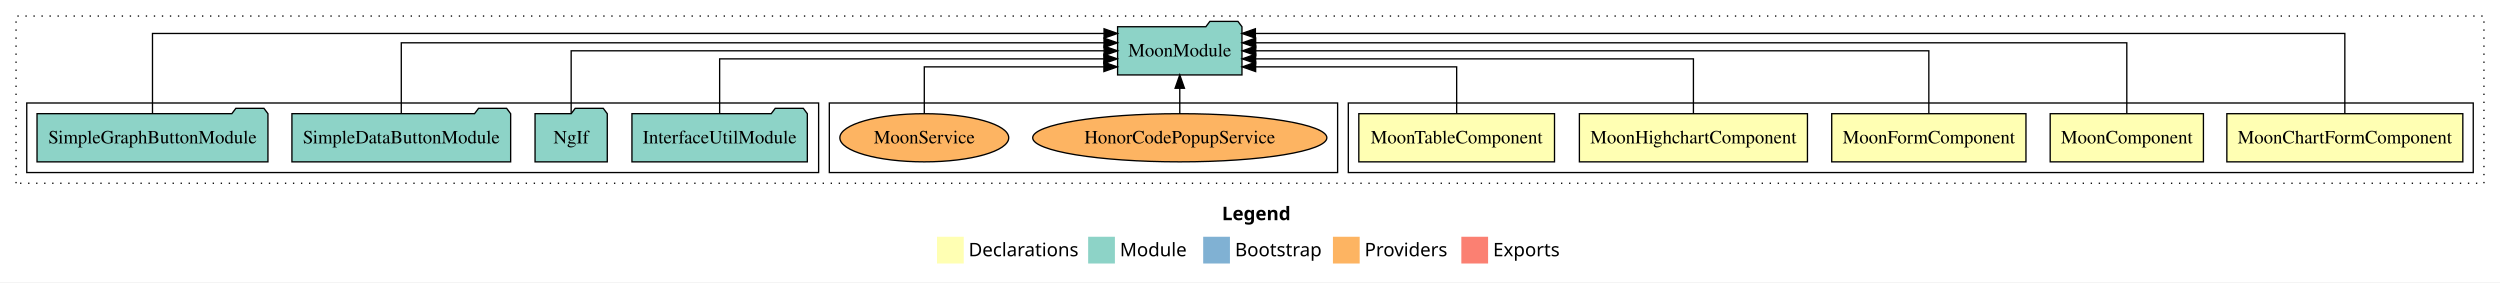
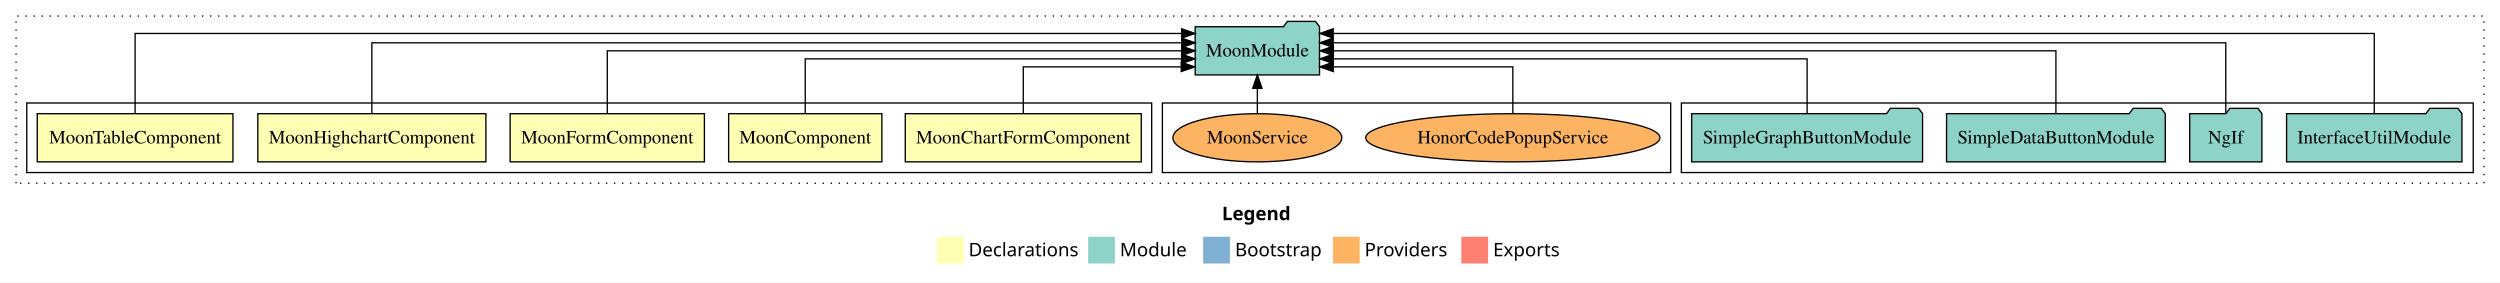
<svg xmlns="http://www.w3.org/2000/svg" width="1869pt" height="211pt" viewBox="0.00 0.00 1869.00 211.00">
  <g id="graph0" class="graph" transform="scale(1 1) rotate(0) translate(4 207)">
    <polygon fill="white" stroke="transparent" points="-4,4 -4,-207 1865,-207 1865,4 -4,4" />
    <text text-anchor="start" x="909.51" y="-42.4" font-family="Times-12" font-weight="bold" font-size="14.00">Legend</text>
    <polygon fill="#ffffb3" stroke="transparent" points="696.5,-10 696.5,-30 716.5,-30 716.5,-10 696.5,-10" />
    <text text-anchor="start" x="720.13" y="-15.4" font-family="Times-12" font-size="14.00">  Declarations</text>
    <polygon fill="#8dd3c7" stroke="transparent" points="809.5,-10 809.5,-30 829.5,-30 829.5,-10 809.5,-10" />
    <text text-anchor="start" x="833.23" y="-15.4" font-family="Times-12" font-size="14.00">  Module</text>
    <polygon fill="#80b1d3" stroke="transparent" points="895.5,-10 895.5,-30 915.5,-30 915.5,-10 895.5,-10" />
    <text text-anchor="start" x="919.28" y="-15.4" font-family="Times-12" font-size="14.00">  Bootstrap</text>
    <polygon fill="#fdb462" stroke="transparent" points="992.5,-10 992.5,-30 1012.5,-30 1012.5,-10 992.5,-10" />
    <text text-anchor="start" x="1016.17" y="-15.4" font-family="Times-12" font-size="14.00">  Providers</text>
    <polygon fill="#fb8072" stroke="transparent" points="1088.5,-10 1088.5,-30 1108.5,-30 1108.5,-10 1088.5,-10" />
    <text text-anchor="start" x="1112.23" y="-15.4" font-family="Times-12" font-size="14.00">  Exports</text>
    <g id="clust1" class="cluster">
      <polygon fill="none" stroke="black" stroke-dasharray="1,5" points="8,-70 8,-195 1853,-195 1853,-70 8,-70" />
    </g>
-     <g id="clust2" class="cluster">
-       <polygon fill="none" stroke="black" points="1004,-78 1004,-130 1845,-130 1845,-78 1004,-78" />
+     <g id="clust8" class="cluster">
+       <polygon fill="none" stroke="black" points="1253,-78 1253,-130 1845,-130 1845,-78 1253,-78" />
    </g>
    <g id="clust11" class="cluster">
-       <polygon fill="none" stroke="black" points="616,-78 616,-130 996,-130 996,-78 616,-78" />
+       <polygon fill="none" stroke="black" points="865,-78 865,-130 1245,-130 1245,-78 865,-78" />
    </g>
-     <g id="clust8" class="cluster">
-       <polygon fill="none" stroke="black" points="16,-78 16,-130 608,-130 608,-78 16,-78" />
+     <g id="clust2" class="cluster">
+       <polygon fill="none" stroke="black" points="16,-78 16,-130 857,-130 857,-78 16,-78" />
    </g>
    <g id="node1" class="node">
-       <polygon fill="#ffffb3" stroke="black" points="1837.21,-122 1660.79,-122 1660.79,-86 1837.21,-86 1837.21,-122" />
-       <text text-anchor="middle" x="1749" y="-99.8" font-family="Times,serif" font-size="14.00">MoonChartFormComponent</text>
+       <polygon fill="#ffffb3" stroke="black" points="849.21,-122 672.79,-122 672.79,-86 849.21,-86 849.21,-122" />
+       <text text-anchor="middle" x="761" y="-99.8" font-family="Times,serif" font-size="14.00">MoonChartFormComponent</text>
    </g>
    <g id="node6" class="node">
-       <polygon fill="#8dd3c7" stroke="black" points="924.49,-187 921.49,-191 900.49,-191 897.49,-187 831.51,-187 831.51,-151 924.49,-151 924.49,-187" />
-       <text text-anchor="middle" x="878" y="-164.8" font-family="Times,serif" font-size="14.00">MoonModule</text>
+       <polygon fill="#8dd3c7" stroke="black" points="982.49,-187 979.49,-191 958.49,-191 955.49,-187 889.51,-187 889.51,-151 982.49,-151 982.49,-187" />
+       <text text-anchor="middle" x="936" y="-164.8" font-family="Times,serif" font-size="14.00">MoonModule</text>
    </g>
    <g id="edge1" class="edge">
-       <path fill="none" stroke="black" d="M1749,-122.09C1749,-145.13 1749,-182 1749,-182 1749,-182 934.52,-182 934.52,-182" />
-       <polygon fill="black" stroke="black" points="934.52,-178.5 924.52,-182 934.52,-185.5 934.52,-178.5" />
+       <path fill="none" stroke="black" d="M761,-122.24C761,-137.57 761,-157 761,-157 761,-157 879.1,-157 879.1,-157" />
+       <polygon fill="black" stroke="black" points="879.1,-160.5 889.1,-157 879.1,-153.5 879.1,-160.5" />
    </g>
    <g id="node2" class="node">
-       <polygon fill="#ffffb3" stroke="black" points="1643.28,-122 1528.72,-122 1528.72,-86 1643.28,-86 1643.28,-122" />
-       <text text-anchor="middle" x="1586" y="-99.8" font-family="Times,serif" font-size="14.00">MoonComponent</text>
+       <polygon fill="#ffffb3" stroke="black" points="655.28,-122 540.72,-122 540.72,-86 655.28,-86 655.28,-122" />
+       <text text-anchor="middle" x="598" y="-99.8" font-family="Times,serif" font-size="14.00">MoonComponent</text>
    </g>
    <g id="edge2" class="edge">
-       <path fill="none" stroke="black" d="M1586,-122.28C1586,-143.32 1586,-175 1586,-175 1586,-175 934.73,-175 934.73,-175" />
-       <polygon fill="black" stroke="black" points="934.73,-171.5 924.73,-175 934.73,-178.5 934.73,-171.5" />
+       <path fill="none" stroke="black" d="M598,-122.02C598,-139.37 598,-163 598,-163 598,-163 879.36,-163 879.36,-163" />
+       <polygon fill="black" stroke="black" points="879.36,-166.5 889.36,-163 879.36,-159.5 879.36,-166.5" />
    </g>
    <g id="node3" class="node">
-       <polygon fill="#ffffb3" stroke="black" points="1510.61,-122 1365.39,-122 1365.39,-86 1510.61,-86 1510.61,-122" />
-       <text text-anchor="middle" x="1438" y="-99.8" font-family="Times,serif" font-size="14.00">MoonFormComponent</text>
+       <polygon fill="#ffffb3" stroke="black" points="522.61,-122 377.39,-122 377.39,-86 522.61,-86 522.61,-122" />
+       <text text-anchor="middle" x="450" y="-99.8" font-family="Times,serif" font-size="14.00">MoonFormComponent</text>
    </g>
    <g id="edge3" class="edge">
-       <path fill="none" stroke="black" d="M1438,-122.11C1438,-141.34 1438,-169 1438,-169 1438,-169 934.78,-169 934.78,-169" />
-       <polygon fill="black" stroke="black" points="934.78,-165.5 924.78,-169 934.78,-172.5 934.78,-165.5" />
+       <path fill="none" stroke="black" d="M450,-122.11C450,-141.34 450,-169 450,-169 450,-169 879.4,-169 879.4,-169" />
+       <polygon fill="black" stroke="black" points="879.4,-172.5 889.4,-169 879.4,-165.5 879.4,-172.5" />
    </g>
    <g id="node4" class="node">
-       <polygon fill="#ffffb3" stroke="black" points="1347.25,-122 1176.75,-122 1176.75,-86 1347.25,-86 1347.25,-122" />
-       <text text-anchor="middle" x="1262" y="-99.8" font-family="Times,serif" font-size="14.00">MoonHighchartComponent</text>
+       <polygon fill="#ffffb3" stroke="black" points="359.25,-122 188.75,-122 188.75,-86 359.25,-86 359.25,-122" />
+       <text text-anchor="middle" x="274" y="-99.8" font-family="Times,serif" font-size="14.00">MoonHighchartComponent</text>
    </g>
    <g id="edge4" class="edge">
-       <path fill="none" stroke="black" d="M1262,-122.02C1262,-139.37 1262,-163 1262,-163 1262,-163 934.7,-163 934.7,-163" />
-       <polygon fill="black" stroke="black" points="934.7,-159.5 924.7,-163 934.7,-166.5 934.7,-159.5" />
+       <path fill="none" stroke="black" d="M274,-122.28C274,-143.32 274,-175 274,-175 274,-175 879.45,-175 879.45,-175" />
+       <polygon fill="black" stroke="black" points="879.45,-178.5 889.45,-175 879.45,-171.5 879.45,-178.5" />
    </g>
    <g id="node5" class="node">
-       <polygon fill="#ffffb3" stroke="black" points="1158.15,-122 1011.85,-122 1011.85,-86 1158.15,-86 1158.15,-122" />
-       <text text-anchor="middle" x="1085" y="-99.8" font-family="Times,serif" font-size="14.00">MoonTableComponent</text>
+       <polygon fill="#ffffb3" stroke="black" points="170.15,-122 23.85,-122 23.85,-86 170.15,-86 170.15,-122" />
+       <text text-anchor="middle" x="97" y="-99.8" font-family="Times,serif" font-size="14.00">MoonTableComponent</text>
    </g>
    <g id="edge5" class="edge">
-       <path fill="none" stroke="black" d="M1085,-122.24C1085,-137.57 1085,-157 1085,-157 1085,-157 934.71,-157 934.71,-157" />
-       <polygon fill="black" stroke="black" points="934.71,-153.5 924.71,-157 934.71,-160.5 934.71,-153.5" />
+       <path fill="none" stroke="black" d="M97,-122.09C97,-145.13 97,-182 97,-182 97,-182 879.4,-182 879.4,-182" />
+       <polygon fill="black" stroke="black" points="879.4,-185.5 889.4,-182 879.4,-178.5 879.4,-185.5" />
    </g>
    <g id="node7" class="node">
-       <polygon fill="#8dd3c7" stroke="black" points="599.56,-122 596.56,-126 575.56,-126 572.56,-122 468.44,-122 468.44,-86 599.56,-86 599.56,-122" />
-       <text text-anchor="middle" x="534" y="-99.8" font-family="Times,serif" font-size="14.00">InterfaceUtilModule</text>
+       <polygon fill="#8dd3c7" stroke="black" points="1836.56,-122 1833.56,-126 1812.56,-126 1809.56,-122 1705.44,-122 1705.44,-86 1836.56,-86 1836.56,-122" />
+       <text text-anchor="middle" x="1771" y="-99.8" font-family="Times,serif" font-size="14.00">InterfaceUtilModule</text>
    </g>
    <g id="edge6" class="edge">
-       <path fill="none" stroke="black" d="M534,-122.02C534,-139.37 534,-163 534,-163 534,-163 821.25,-163 821.25,-163" />
-       <polygon fill="black" stroke="black" points="821.25,-166.5 831.25,-163 821.25,-159.5 821.25,-166.5" />
+       <path fill="none" stroke="black" d="M1771,-122.09C1771,-145.13 1771,-182 1771,-182 1771,-182 992.68,-182 992.68,-182" />
+       <polygon fill="black" stroke="black" points="992.68,-178.5 982.68,-182 992.68,-185.5 992.68,-178.5" />
    </g>
    <g id="node8" class="node">
-       <polygon fill="#8dd3c7" stroke="black" points="450,-122 447,-126 426,-126 423,-122 396,-122 396,-86 450,-86 450,-122" />
-       <text text-anchor="middle" x="423" y="-99.8" font-family="Times,serif" font-size="14.00">NgIf</text>
+       <polygon fill="#8dd3c7" stroke="black" points="1687,-122 1684,-126 1663,-126 1660,-122 1633,-122 1633,-86 1687,-86 1687,-122" />
+       <text text-anchor="middle" x="1660" y="-99.8" font-family="Times,serif" font-size="14.00">NgIf</text>
    </g>
    <g id="edge7" class="edge">
-       <path fill="none" stroke="black" d="M423,-122.11C423,-141.34 423,-169 423,-169 423,-169 821.45,-169 821.45,-169" />
-       <polygon fill="black" stroke="black" points="821.45,-172.5 831.45,-169 821.45,-165.5 821.45,-172.5" />
+       <path fill="none" stroke="black" d="M1660,-122.28C1660,-143.32 1660,-175 1660,-175 1660,-175 992.67,-175 992.67,-175" />
+       <polygon fill="black" stroke="black" points="992.67,-171.5 982.67,-175 992.67,-178.5 992.67,-171.5" />
    </g>
    <g id="node9" class="node">
-       <polygon fill="#8dd3c7" stroke="black" points="377.76,-122 374.76,-126 353.76,-126 350.76,-122 214.24,-122 214.24,-86 377.76,-86 377.76,-122" />
-       <text text-anchor="middle" x="296" y="-99.8" font-family="Times,serif" font-size="14.00">SimpleDataButtonModule</text>
+       <polygon fill="#8dd3c7" stroke="black" points="1614.76,-122 1611.76,-126 1590.76,-126 1587.76,-122 1451.24,-122 1451.24,-86 1614.76,-86 1614.76,-122" />
+       <text text-anchor="middle" x="1533" y="-99.8" font-family="Times,serif" font-size="14.00">SimpleDataButtonModule</text>
    </g>
    <g id="edge8" class="edge">
-       <path fill="none" stroke="black" d="M296,-122.28C296,-143.32 296,-175 296,-175 296,-175 821.36,-175 821.36,-175" />
-       <polygon fill="black" stroke="black" points="821.36,-178.5 831.36,-175 821.36,-171.5 821.36,-178.5" />
+       <path fill="none" stroke="black" d="M1533,-122.11C1533,-141.34 1533,-169 1533,-169 1533,-169 992.85,-169 992.85,-169" />
+       <polygon fill="black" stroke="black" points="992.85,-165.5 982.85,-169 992.85,-172.5 992.85,-165.5" />
    </g>
    <g id="node10" class="node">
-       <polygon fill="#8dd3c7" stroke="black" points="196.32,-122 193.32,-126 172.32,-126 169.32,-122 23.68,-122 23.68,-86 196.32,-86 196.32,-122" />
-       <text text-anchor="middle" x="110" y="-99.8" font-family="Times,serif" font-size="14.00">SimpleGraphButtonModule</text>
+       <polygon fill="#8dd3c7" stroke="black" points="1433.32,-122 1430.32,-126 1409.32,-126 1406.32,-122 1260.68,-122 1260.68,-86 1433.32,-86 1433.32,-122" />
+       <text text-anchor="middle" x="1347" y="-99.8" font-family="Times,serif" font-size="14.00">SimpleGraphButtonModule</text>
    </g>
    <g id="edge9" class="edge">
-       <path fill="none" stroke="black" d="M110,-122.09C110,-145.13 110,-182 110,-182 110,-182 821.4,-182 821.4,-182" />
-       <polygon fill="black" stroke="black" points="821.4,-185.5 831.4,-182 821.4,-178.5 821.4,-185.5" />
+       <path fill="none" stroke="black" d="M1347,-122.02C1347,-139.37 1347,-163 1347,-163 1347,-163 992.75,-163 992.75,-163" />
+       <polygon fill="black" stroke="black" points="992.75,-159.5 982.75,-163 992.75,-166.5 992.75,-159.5" />
    </g>
    <g id="node11" class="node">
-       <ellipse fill="#fdb462" stroke="black" cx="878" cy="-104" rx="109.96" ry="18" />
-       <text text-anchor="middle" x="878" y="-99.8" font-family="Times,serif" font-size="14.00">HonorCodePopupService</text>
+       <ellipse fill="#fdb462" stroke="black" cx="1127" cy="-104" rx="109.96" ry="18" />
+       <text text-anchor="middle" x="1127" y="-99.8" font-family="Times,serif" font-size="14.00">HonorCodePopupService</text>
    </g>
    <g id="edge10" class="edge">
-       <path fill="none" stroke="black" d="M878,-122.11C878,-122.11 878,-140.99 878,-140.99" />
-       <polygon fill="black" stroke="black" points="874.5,-140.99 878,-150.99 881.5,-140.99 874.5,-140.99" />
+       <path fill="none" stroke="black" d="M1127,-122.24C1127,-137.57 1127,-157 1127,-157 1127,-157 992.72,-157 992.72,-157" />
+       <polygon fill="black" stroke="black" points="992.72,-153.5 982.72,-157 992.72,-160.5 992.72,-153.5" />
    </g>
    <g id="node12" class="node">
-       <ellipse fill="#fdb462" stroke="black" cx="687" cy="-104" rx="63.12" ry="18" />
-       <text text-anchor="middle" x="687" y="-99.8" font-family="Times,serif" font-size="14.00">MoonService</text>
+       <ellipse fill="#fdb462" stroke="black" cx="936" cy="-104" rx="63.12" ry="18" />
+       <text text-anchor="middle" x="936" y="-99.8" font-family="Times,serif" font-size="14.00">MoonService</text>
    </g>
    <g id="edge11" class="edge">
-       <path fill="none" stroke="black" d="M687,-122.24C687,-137.57 687,-157 687,-157 687,-157 821.28,-157 821.28,-157" />
-       <polygon fill="black" stroke="black" points="821.28,-160.5 831.28,-157 821.28,-153.5 821.28,-160.5" />
+       <path fill="none" stroke="black" d="M936,-122.11C936,-122.11 936,-140.99 936,-140.99" />
+       <polygon fill="black" stroke="black" points="932.5,-140.99 936,-150.99 939.5,-140.99 932.5,-140.99" />
    </g>
  </g>
</svg>
